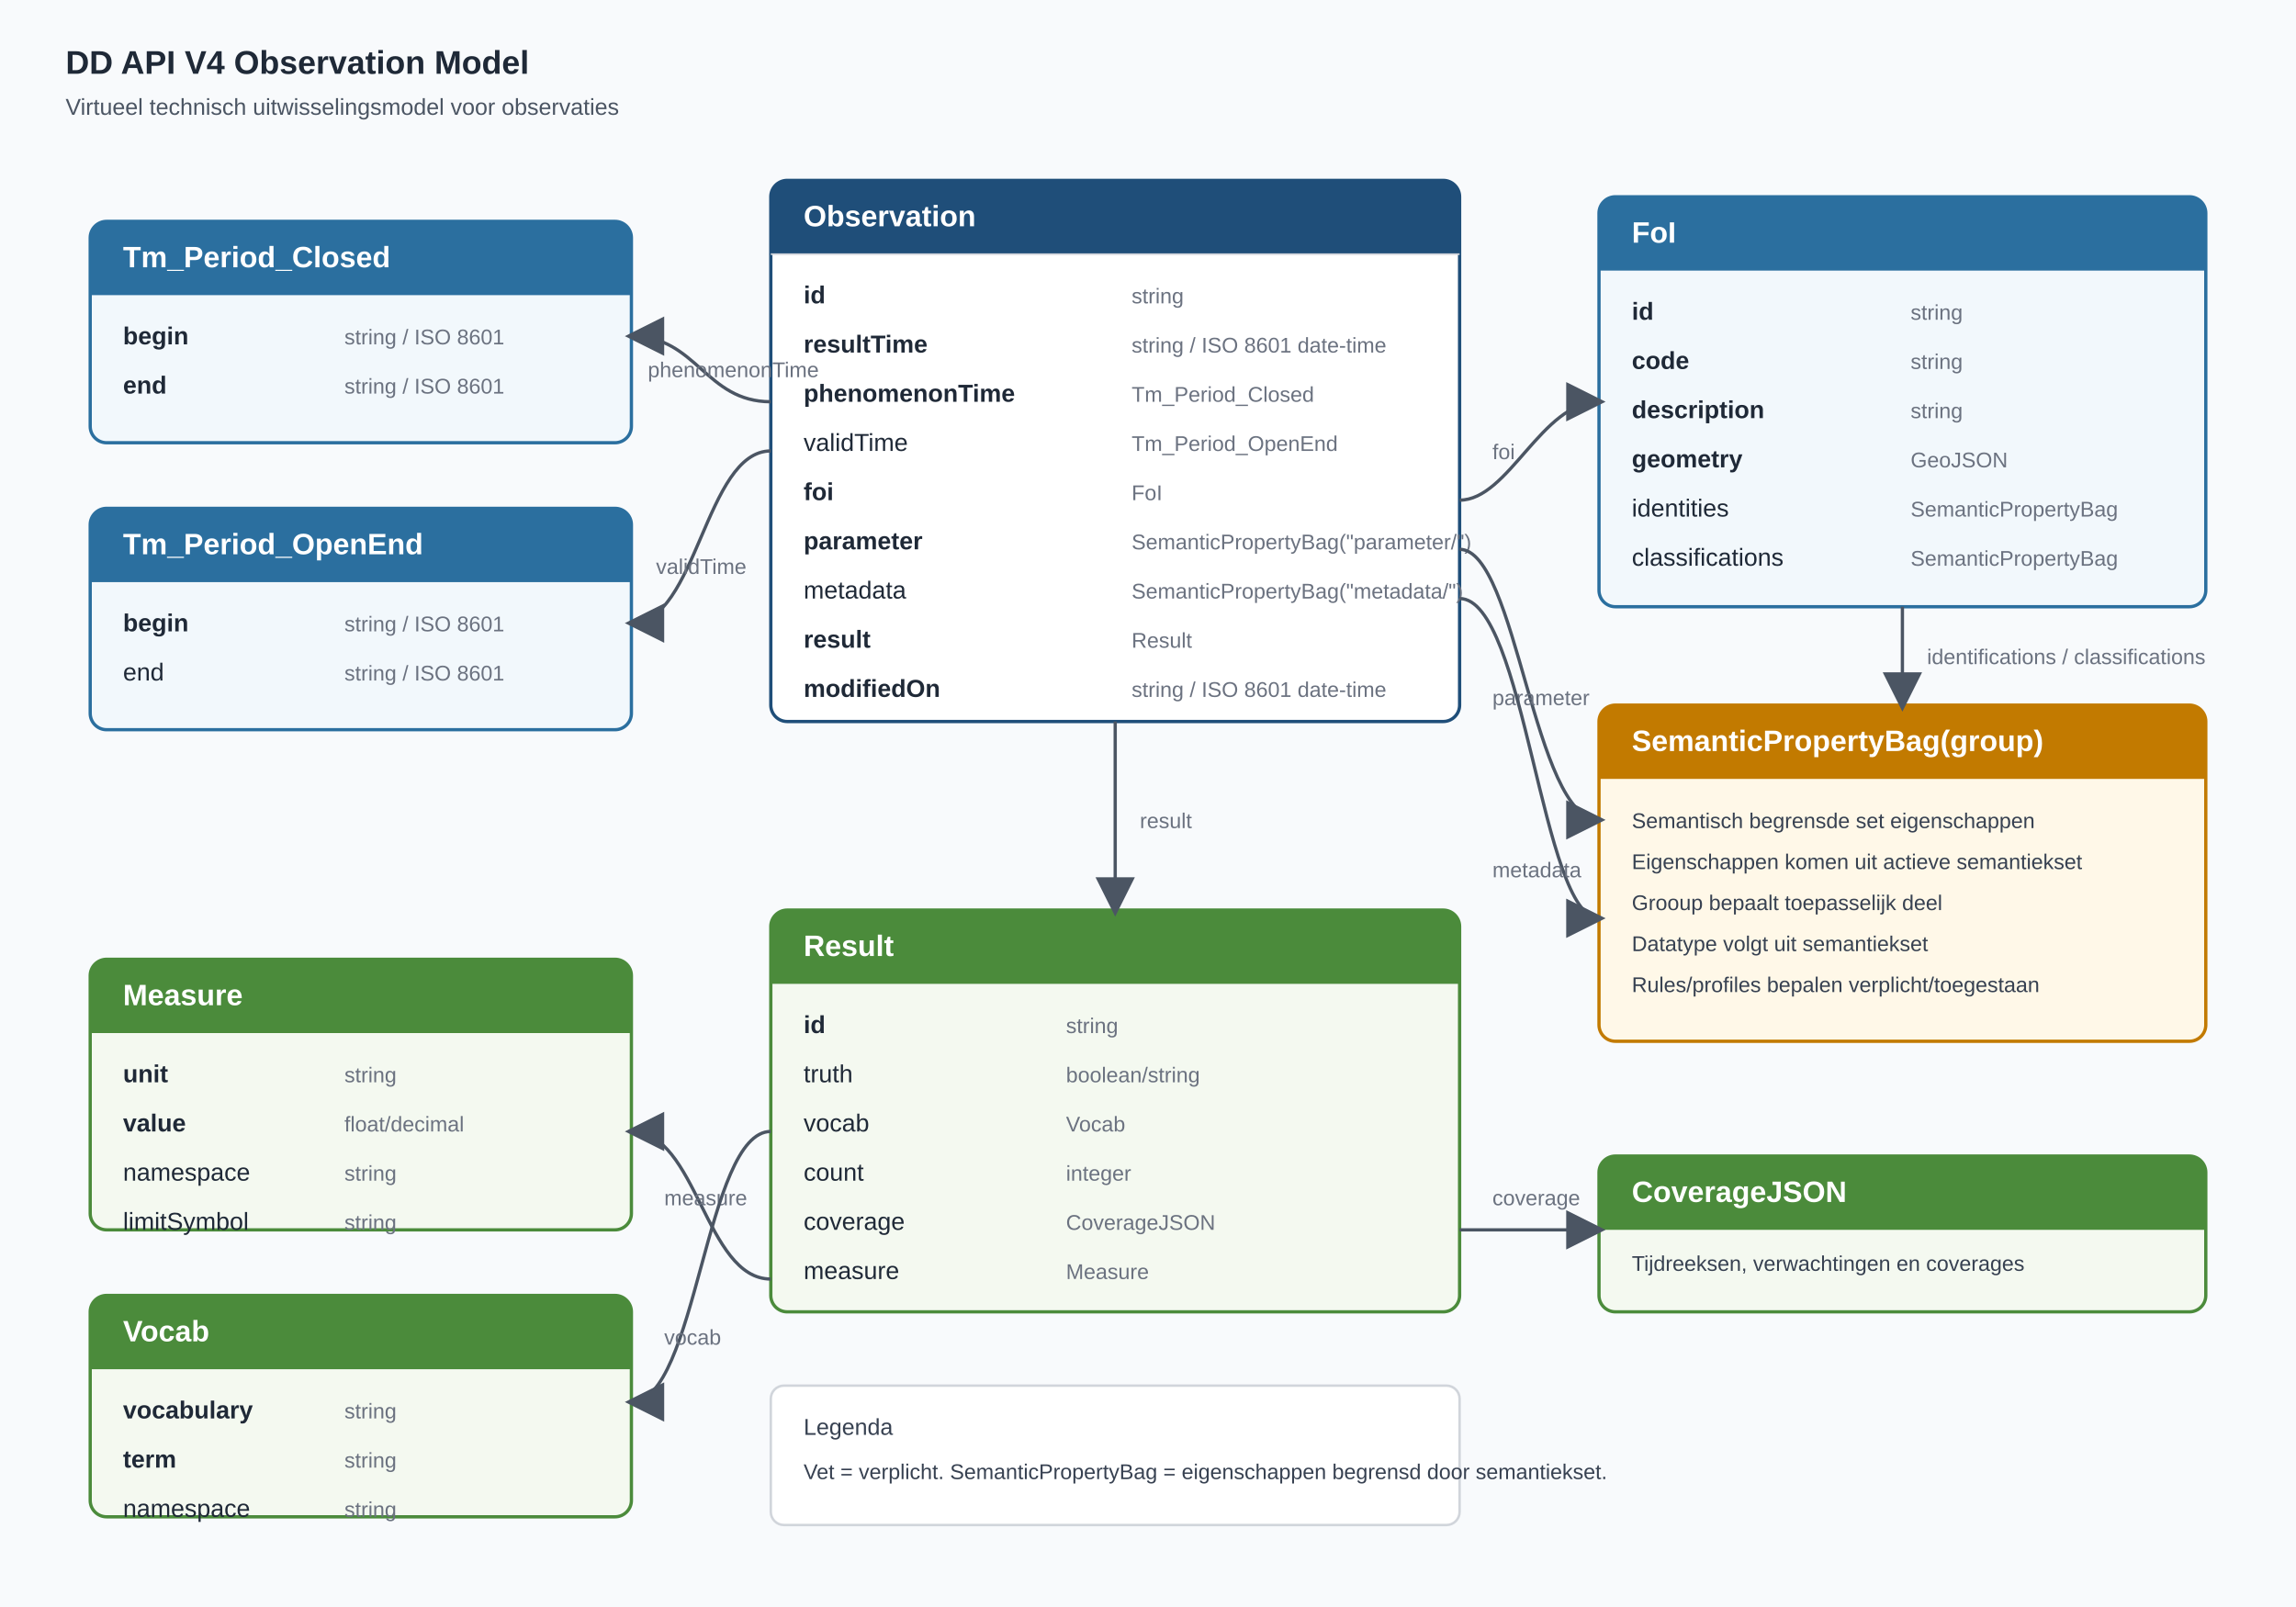
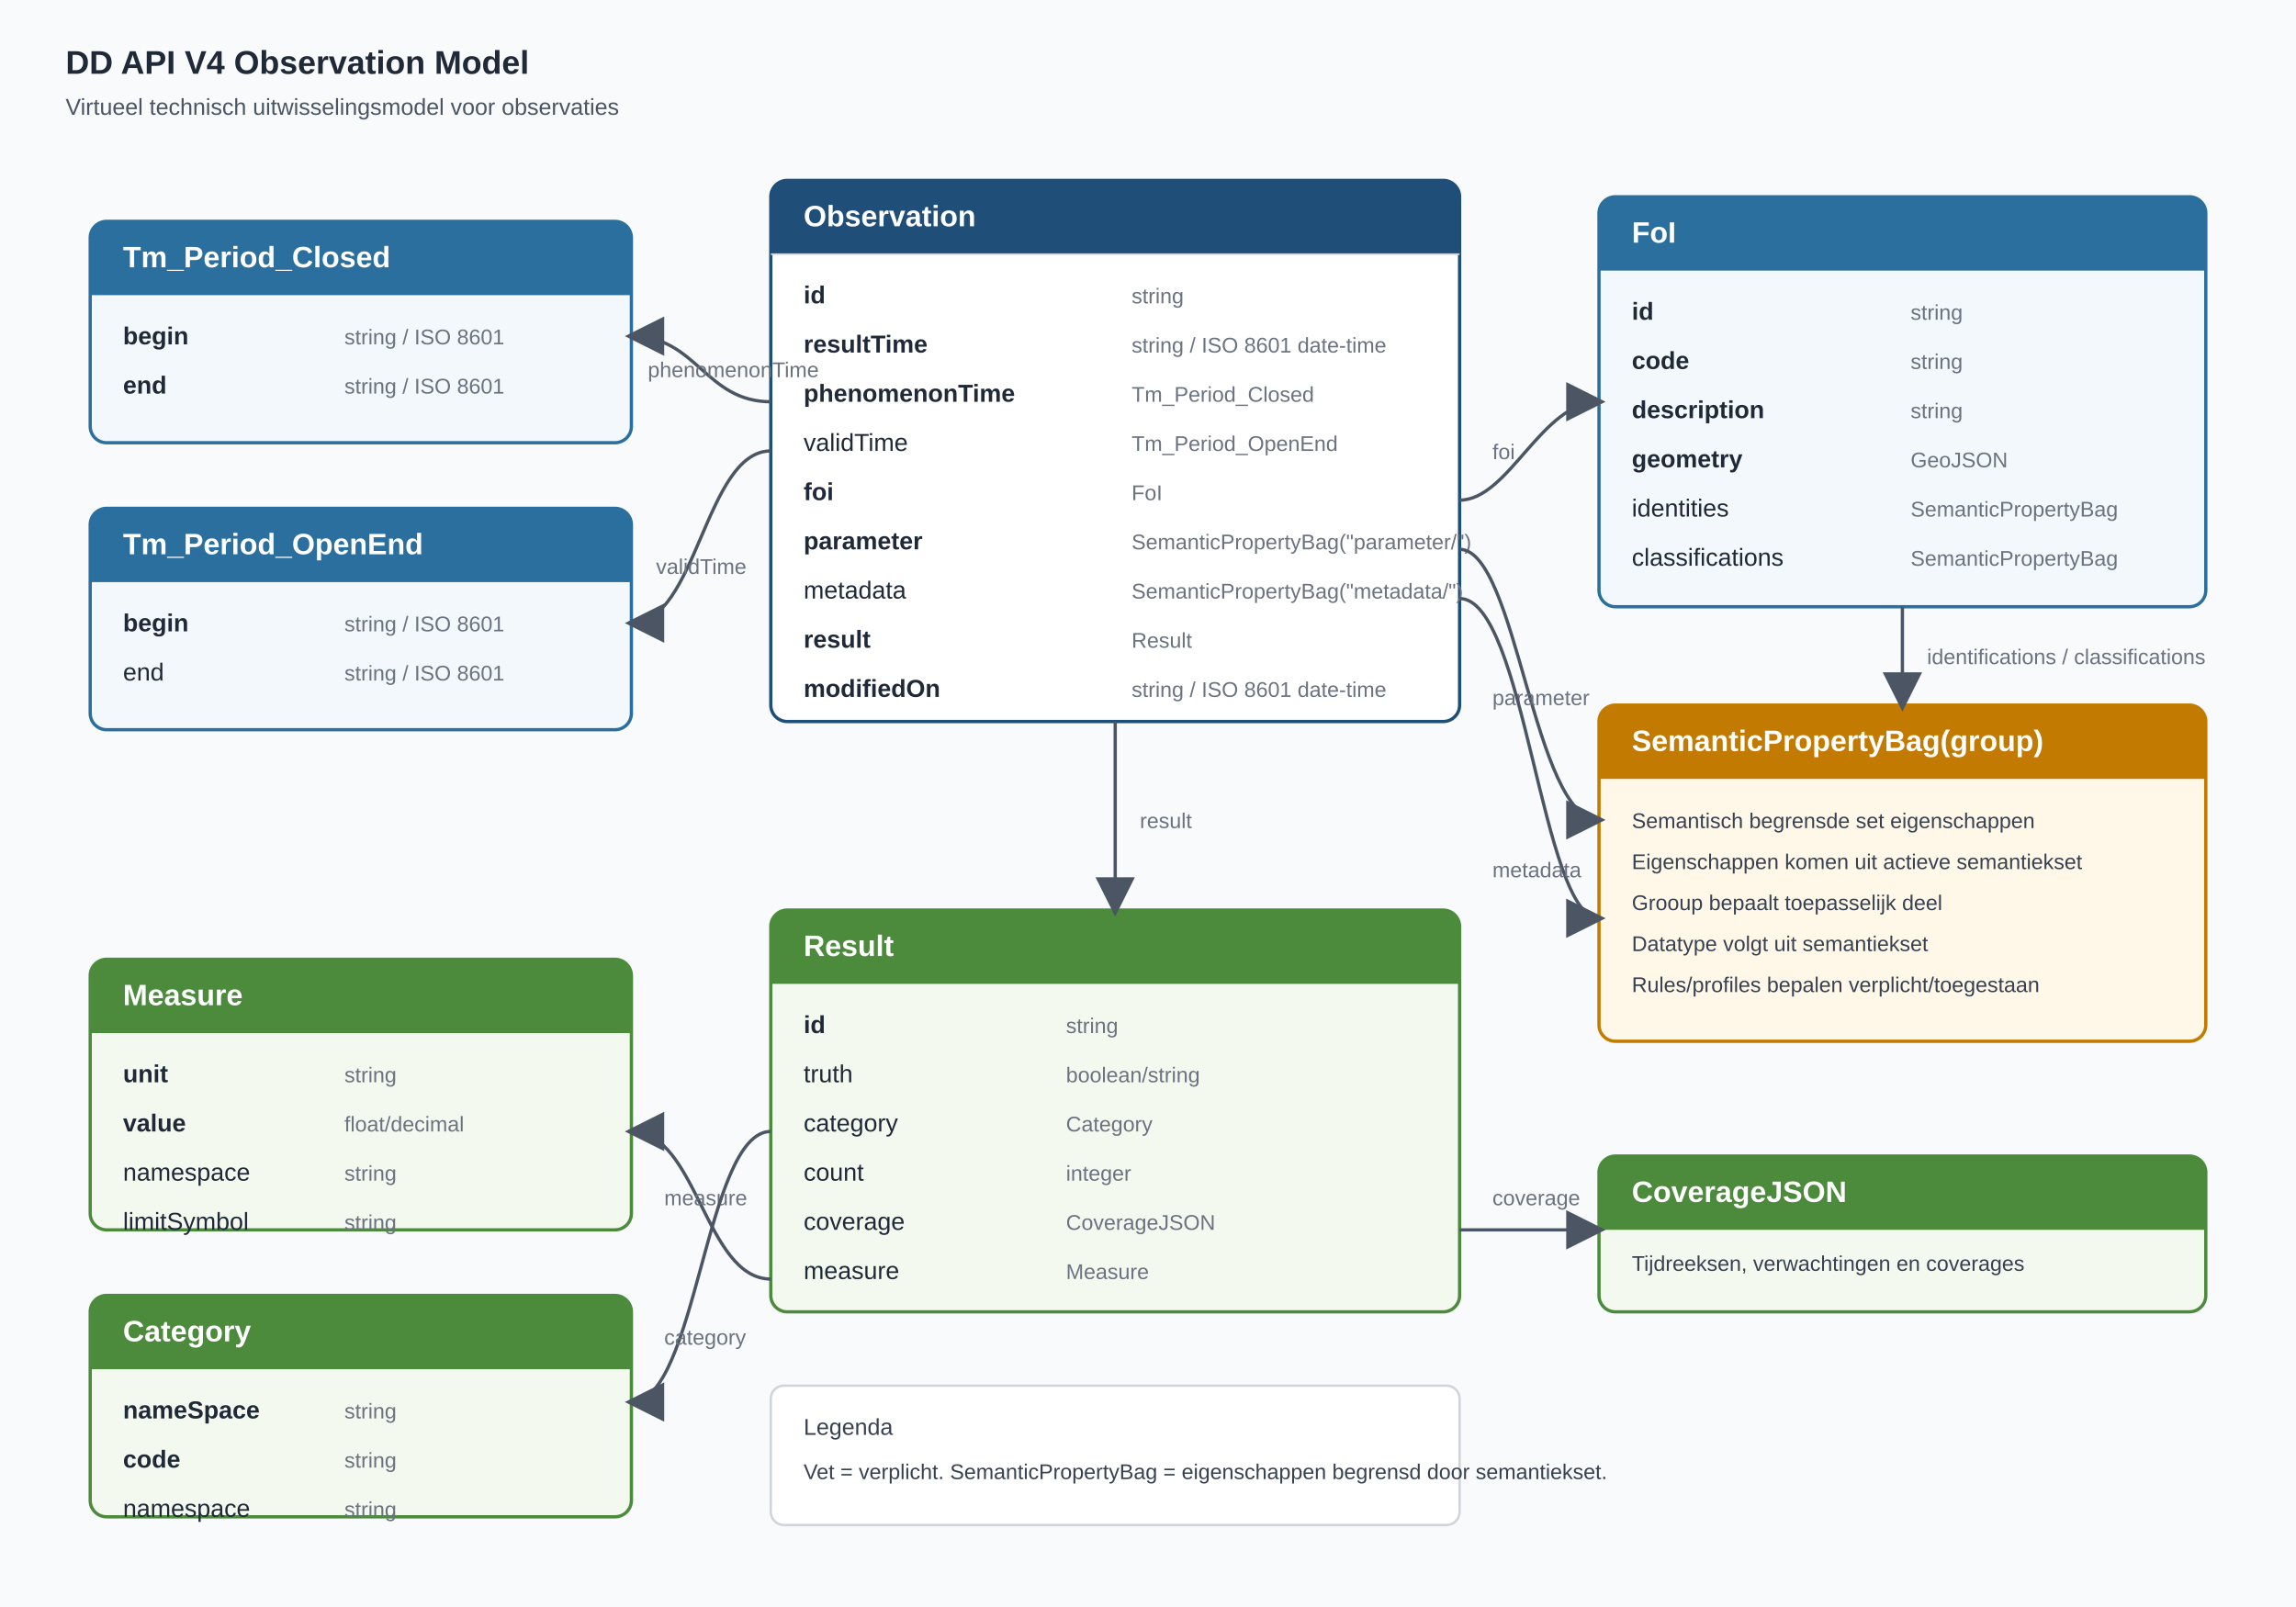
<svg xmlns="http://www.w3.org/2000/svg" width="1400" height="980" viewBox="0 0 1400 980" role="img" aria-labelledby="title desc">
  <defs>
    <style>
            .canvas {
            fill: #f8fafc;
            }

            .box {
            fill: #ffffff;
            stroke: #1f4e79;
            stroke-width: 2;
            rx: 10;
            ry: 10;
            }

            .box-soft {
            fill: #f2f8fc;
            stroke: #2b6f9f;
            stroke-width: 2;
            rx: 10;
            ry: 10;
            }

            .box-semantic {
            fill: #fff8e8;
            stroke: #c27a00;
            stroke-width: 2;
            rx: 10;
            ry: 10;
            }

            .box-result {
            fill: #f4f9f0;
            stroke: #4b8b3b;
            stroke-width: 2;
            rx: 10;
            ry: 10;
            }

            .header {
            fill: #1f4e79;
            }

            .header-soft {
            fill: #2b6f9f;
            }

            .header-semantic {
            fill: #c27a00;
            }

            .header-result {
            fill: #4b8b3b;
            }

            .title {
            font-family: Arial, Helvetica, sans-serif;
            font-size: 18px;
            font-weight: 700;
            fill: #ffffff;
            }

            .text {
            font-family: Arial, Helvetica, sans-serif;
            font-size: 15px;
            fill: #1f2937;
            }

            .text-small {
            font-family: Arial, Helvetica, sans-serif;
            font-size: 13px;
            fill: #374151;
            }

            .text-muted {
            font-family: Arial, Helvetica, sans-serif;
            font-size: 13px;
            fill: #6b7280;
            }

            .required {
            font-weight: 700;
            }

            .note {
            font-family: Arial, Helvetica, sans-serif;
            font-size: 14px;
            fill: #374151;
            }

            .caption {
            font-family: Arial, Helvetica, sans-serif;
            font-size: 20px;
            font-weight: 700;
            fill: #1f2937;
            }

            .subtitle {
            font-family: Arial, Helvetica, sans-serif;
            font-size: 14px;
            fill: #4b5563;
            }

            .line {
            stroke: #4b5563;
            stroke-width: 2;
            fill: none;
            }

            .line-dashed {
            stroke: #6b7280;
            stroke-width: 2;
            stroke-dasharray: 7 5;
            fill: none;
            }

            .card-line {
            stroke: #d1d5db;
            stroke-width: 1;
            }

            .marker {
            fill: #4b5563;
            }
        </style>
    <marker id="arrow" markerWidth="12" markerHeight="12" refX="10" refY="6" orient="auto" markerUnits="strokeWidth">
      <path d="M 0 0 L 12 6 L 0 12 z" class="marker" />
    </marker>
    <marker id="diamond" markerWidth="14" markerHeight="14" refX="2" refY="7" orient="auto" markerUnits="strokeWidth">
      <path d="M 2 7 L 7 2 L 12 7 L 7 12 z" fill="#ffffff" stroke="#4b5563" stroke-width="1.5" />
    </marker>
  </defs>
  <rect class="canvas" x="0" y="0" width="1400" height="980" />
  <text class="caption" x="40" y="45">DD API V4 Observation Model</text>
  <text class="subtitle" x="40" y="70">Virtueel technisch uitwisselingsmodel voor observaties</text>
  <g id="observation">
    <rect class="box" x="470" y="110" width="420" height="330" />
    <path class="header" d="M 480 110 H 880 A 10 10 0 0 1 890 120 V 155 H 470 V 120 A 10 10 0 0 1 480 110 Z" />
    <text class="title" x="490" y="138">Observation</text>
    <line class="card-line" x1="470" y1="155" x2="890" y2="155" />
    <text class="text required" x="490" y="185">id</text>
    <text class="text-muted" x="690" y="185">string</text>
    <text class="text required" x="490" y="215">resultTime</text>
    <text class="text-muted" x="690" y="215">string / ISO 8601 date-time</text>
    <text class="text required" x="490" y="245">phenomenonTime</text>
    <text class="text-muted" x="690" y="245">Tm_Period_Closed</text>
    <text class="text" x="490" y="275">validTime</text>
    <text class="text-muted" x="690" y="275">Tm_Period_OpenEnd</text>
    <text class="text required" x="490" y="305">foi</text>
    <text class="text-muted" x="690" y="305">FoI</text>
    <text class="text required" x="490" y="335">parameter</text>
    <text class="text-muted" x="690" y="335">SemanticPropertyBag("parameter/")</text>
    <text class="text" x="490" y="365">metadata</text>
    <text class="text-muted" x="690" y="365">SemanticPropertyBag("metadata/")</text>
    <text class="text required" x="490" y="395">result</text>
    <text class="text-muted" x="690" y="395">Result</text>
    <text class="text required" x="490" y="425">modifiedOn</text>
    <text class="text-muted" x="690" y="425">string / ISO 8601 date-time</text>
  </g>
  <g id="tm-period-closed">
    <rect class="box-soft" x="55" y="135" width="330" height="135" />
    <path class="header-soft" d="M 65 135 H 375 A 10 10 0 0 1 385 145 V 180 H 55 V 145 A 10 10 0 0 1 65 135 Z" />
    <text class="title" x="75" y="163">Tm_Period_Closed</text>
    <text class="text required" x="75" y="210">begin</text>
    <text class="text-muted" x="210" y="210">string / ISO 8601</text>
    <text class="text required" x="75" y="240">end</text>
    <text class="text-muted" x="210" y="240">string / ISO 8601</text>
  </g>
  <g id="tm-period-open">
    <rect class="box-soft" x="55" y="310" width="330" height="135" />
    <path class="header-soft" d="M 65 310 H 375 A 10 10 0 0 1 385 320 V 355 H 55 V 320 A 10 10 0 0 1 65 310 Z" />
    <text class="title" x="75" y="338">Tm_Period_OpenEnd</text>
    <text class="text required" x="75" y="385">begin</text>
    <text class="text-muted" x="210" y="385">string / ISO 8601</text>
    <text class="text" x="75" y="415">end</text>
    <text class="text-muted" x="210" y="415">string / ISO 8601</text>
  </g>
  <g id="foi">
    <rect class="box-soft" x="975" y="120" width="370" height="250" />
    <path class="header-soft" d="M 985 120 H 1335 A 10 10 0 0 1 1345 130 V 165 H 975 V 130 A 10 10 0 0 1 985 120 Z" />
    <text class="title" x="995" y="148">FoI</text>
    <text class="text required" x="995" y="195">id</text>
    <text class="text-muted" x="1165" y="195">string</text>
    <text class="text required" x="995" y="225">code</text>
    <text class="text-muted" x="1165" y="225">string</text>
    <text class="text required" x="995" y="255">description</text>
    <text class="text-muted" x="1165" y="255">string</text>
    <text class="text required" x="995" y="285">geometry</text>
    <text class="text-muted" x="1165" y="285">GeoJSON</text>
    <text class="text" x="995" y="315">identities</text>
    <text class="text-muted" x="1165" y="315">SemanticPropertyBag</text>
    <text class="text" x="995" y="345">classifications</text>
    <text class="text-muted" x="1165" y="345">SemanticPropertyBag</text>
  </g>
  <g id="semantic-property-bag">
    <rect class="box-semantic" x="975" y="430" width="370" height="205" />
    <path class="header-semantic" d="M 985 430 H 1335 A 10 10 0 0 1 1345 440 V 475 H 975 V 440 A 10 10 0 0 1 985 430 Z" />
    <text class="title" x="995" y="458">SemanticPropertyBag(group)</text>
    <text class="text-small" x="995" y="505">Semantisch begrensde set eigenschappen</text>
    <text class="text-small" x="995" y="530">Eigenschappen komen uit actieve semantiekset</text>
    <text class="text-small" x="995" y="555">Grooup bepaalt toepasselijk deel</text>
    <text class="text-small" x="995" y="580">Datatype volgt uit semantiekset</text>
    <text class="text-small" x="995" y="605">Rules/profiles bepalen verplicht/toegestaan</text>
  </g>
  <g id="result">
    <rect class="box-result" x="470" y="555" width="420" height="245" />
    <path class="header-result" d="M 480 555 H 880 A 10 10 0 0 1 890 565 V 600 H 470 V 565 A 10 10 0 0 1 480 555 Z" />
    <text class="title" x="490" y="583">Result</text>
    <text class="text required" x="490" y="630">id</text>
    <text class="text-muted" x="650" y="630">string</text>
    <text class="text" x="490" y="660">truth</text>
    <text class="text-muted" x="650" y="660">boolean/string</text>
-     <text class="text" x="490" y="690">vocab</text>
-     <text class="text-muted" x="650" y="690">Vocab</text>
+     <text class="text" x="490" y="690">category</text>
+     <text class="text-muted" x="650" y="690">Category</text>
    <text class="text" x="490" y="720">count</text>
    <text class="text-muted" x="650" y="720">integer</text>
    <text class="text" x="490" y="750">coverage</text>
    <text class="text-muted" x="650" y="750">CoverageJSON</text>
    <text class="text" x="490" y="780">measure</text>
    <text class="text-muted" x="650" y="780">Measure</text>
  </g>
  <g id="measure">
    <rect class="box-result" x="55" y="585" width="330" height="165" />
    <path class="header-result" d="M 65 585 H 375 A 10 10 0 0 1 385 595 V 630 H 55 V 595 A 10 10 0 0 1 65 585 Z" />
    <text class="title" x="75" y="613">Measure</text>
    <text class="text required" x="75" y="660">unit</text>
    <text class="text-muted" x="210" y="660">string</text>
    <text class="text required" x="75" y="690">value</text>
    <text class="text-muted" x="210" y="690">float/decimal</text>
    <text class="text" x="75" y="720">namespace</text>
    <text class="text-muted" x="210" y="720">string</text>
    <text class="text" x="75" y="750">limitSymbol</text>
    <text class="text-muted" x="210" y="750">string</text>
  </g>
-   <g id="vocab">
+   <g id="category">
    <rect class="box-result" x="55" y="790" width="330" height="135" />
    <path class="header-result" d="M 65 790 H 375 A 10 10 0 0 1 385 800 V 835 H 55 V 800 A 10 10 0 0 1 65 790 Z" />
-     <text class="title" x="75" y="818">Vocab</text>
-     <text class="text required" x="75" y="865">vocabulary</text>
+     <text class="title" x="75" y="818">Category</text>
+     <text class="text required" x="75" y="865">nameSpace</text>
    <text class="text-muted" x="210" y="865">string</text>
-     <text class="text required" x="75" y="895">term</text>
+     <text class="text required" x="75" y="895">code</text>
    <text class="text-muted" x="210" y="895">string</text>
    <text class="text" x="75" y="925">namespace</text>
    <text class="text-muted" x="210" y="925">string</text>
  </g>
  <g id="coverage">
    <rect class="box-result" x="975" y="705" width="370" height="95" />
    <path class="header-result" d="M 985 705 H 1335 A 10 10 0 0 1 1345 715 V 750 H 975 V 715 A 10 10 0 0 1 985 705 Z" />
    <text class="title" x="995" y="733">CoverageJSON</text>
    <text class="text-small" x="995" y="775">Tijdreeksen, verwachtingen en coverages</text>
  </g>
  <path class="line" d="M 470 245 C 430 245, 425 205, 385 205" marker-end="url(#arrow)" />
  <text class="text-muted" x="395" y="230">phenomenonTime</text>
  <path class="line" d="M 470 275 C 430 275, 425 380, 385 380" marker-end="url(#arrow)" />
  <text class="text-muted" x="400" y="350">validTime</text>
  <path class="line" d="M 890 305 C 920 305, 940 245, 975 245" marker-end="url(#arrow)" />
  <text class="text-muted" x="910" y="280">foi</text>
  <path class="line" d="M 890 335 C 925 335, 935 500, 975 500" marker-end="url(#arrow)" />
  <text class="text-muted" x="910" y="430">parameter</text>
  <path class="line" d="M 890 365 C 930 365, 940 560, 975 560" marker-end="url(#arrow)" />
  <text class="text-muted" x="910" y="535">metadata</text>
  <path class="line" d="M 1160 370 L 1160 430" marker-end="url(#arrow)" />
  <text class="text-muted" x="1175" y="405">identifications / classifications</text>
  <path class="line" d="M 680 440 L 680 555" marker-end="url(#arrow)" />
  <text class="text-muted" x="695" y="505">result</text>
  <path class="line" d="M 470 780 C 430 780, 425 690, 385 690" marker-end="url(#arrow)" />
  <text class="text-muted" x="405" y="735">measure</text>
  <path class="line" d="M 470 690 C 430 690, 425 855, 385 855" marker-end="url(#arrow)" />
-   <text class="text-muted" x="405" y="820">vocab</text>
+   <text class="text-muted" x="405" y="820">category</text>
  <path class="line" d="M 890 750 C 930 750, 935 750, 975 750" marker-end="url(#arrow)" />
  <text class="text-muted" x="910" y="735">coverage</text>
  <g id="legend">
    <rect x="470" y="845" width="420" height="85" fill="#ffffff" stroke="#d1d5db" stroke-width="1.5" rx="8" ry="8" />
    <text class="note" x="490" y="875">Legenda</text>
    <text class="text-small" x="490" y="902">
            Vet = verplicht. SemanticPropertyBag = eigenschappen begrensd door semantiekset.
        </text>
  </g>
</svg>
